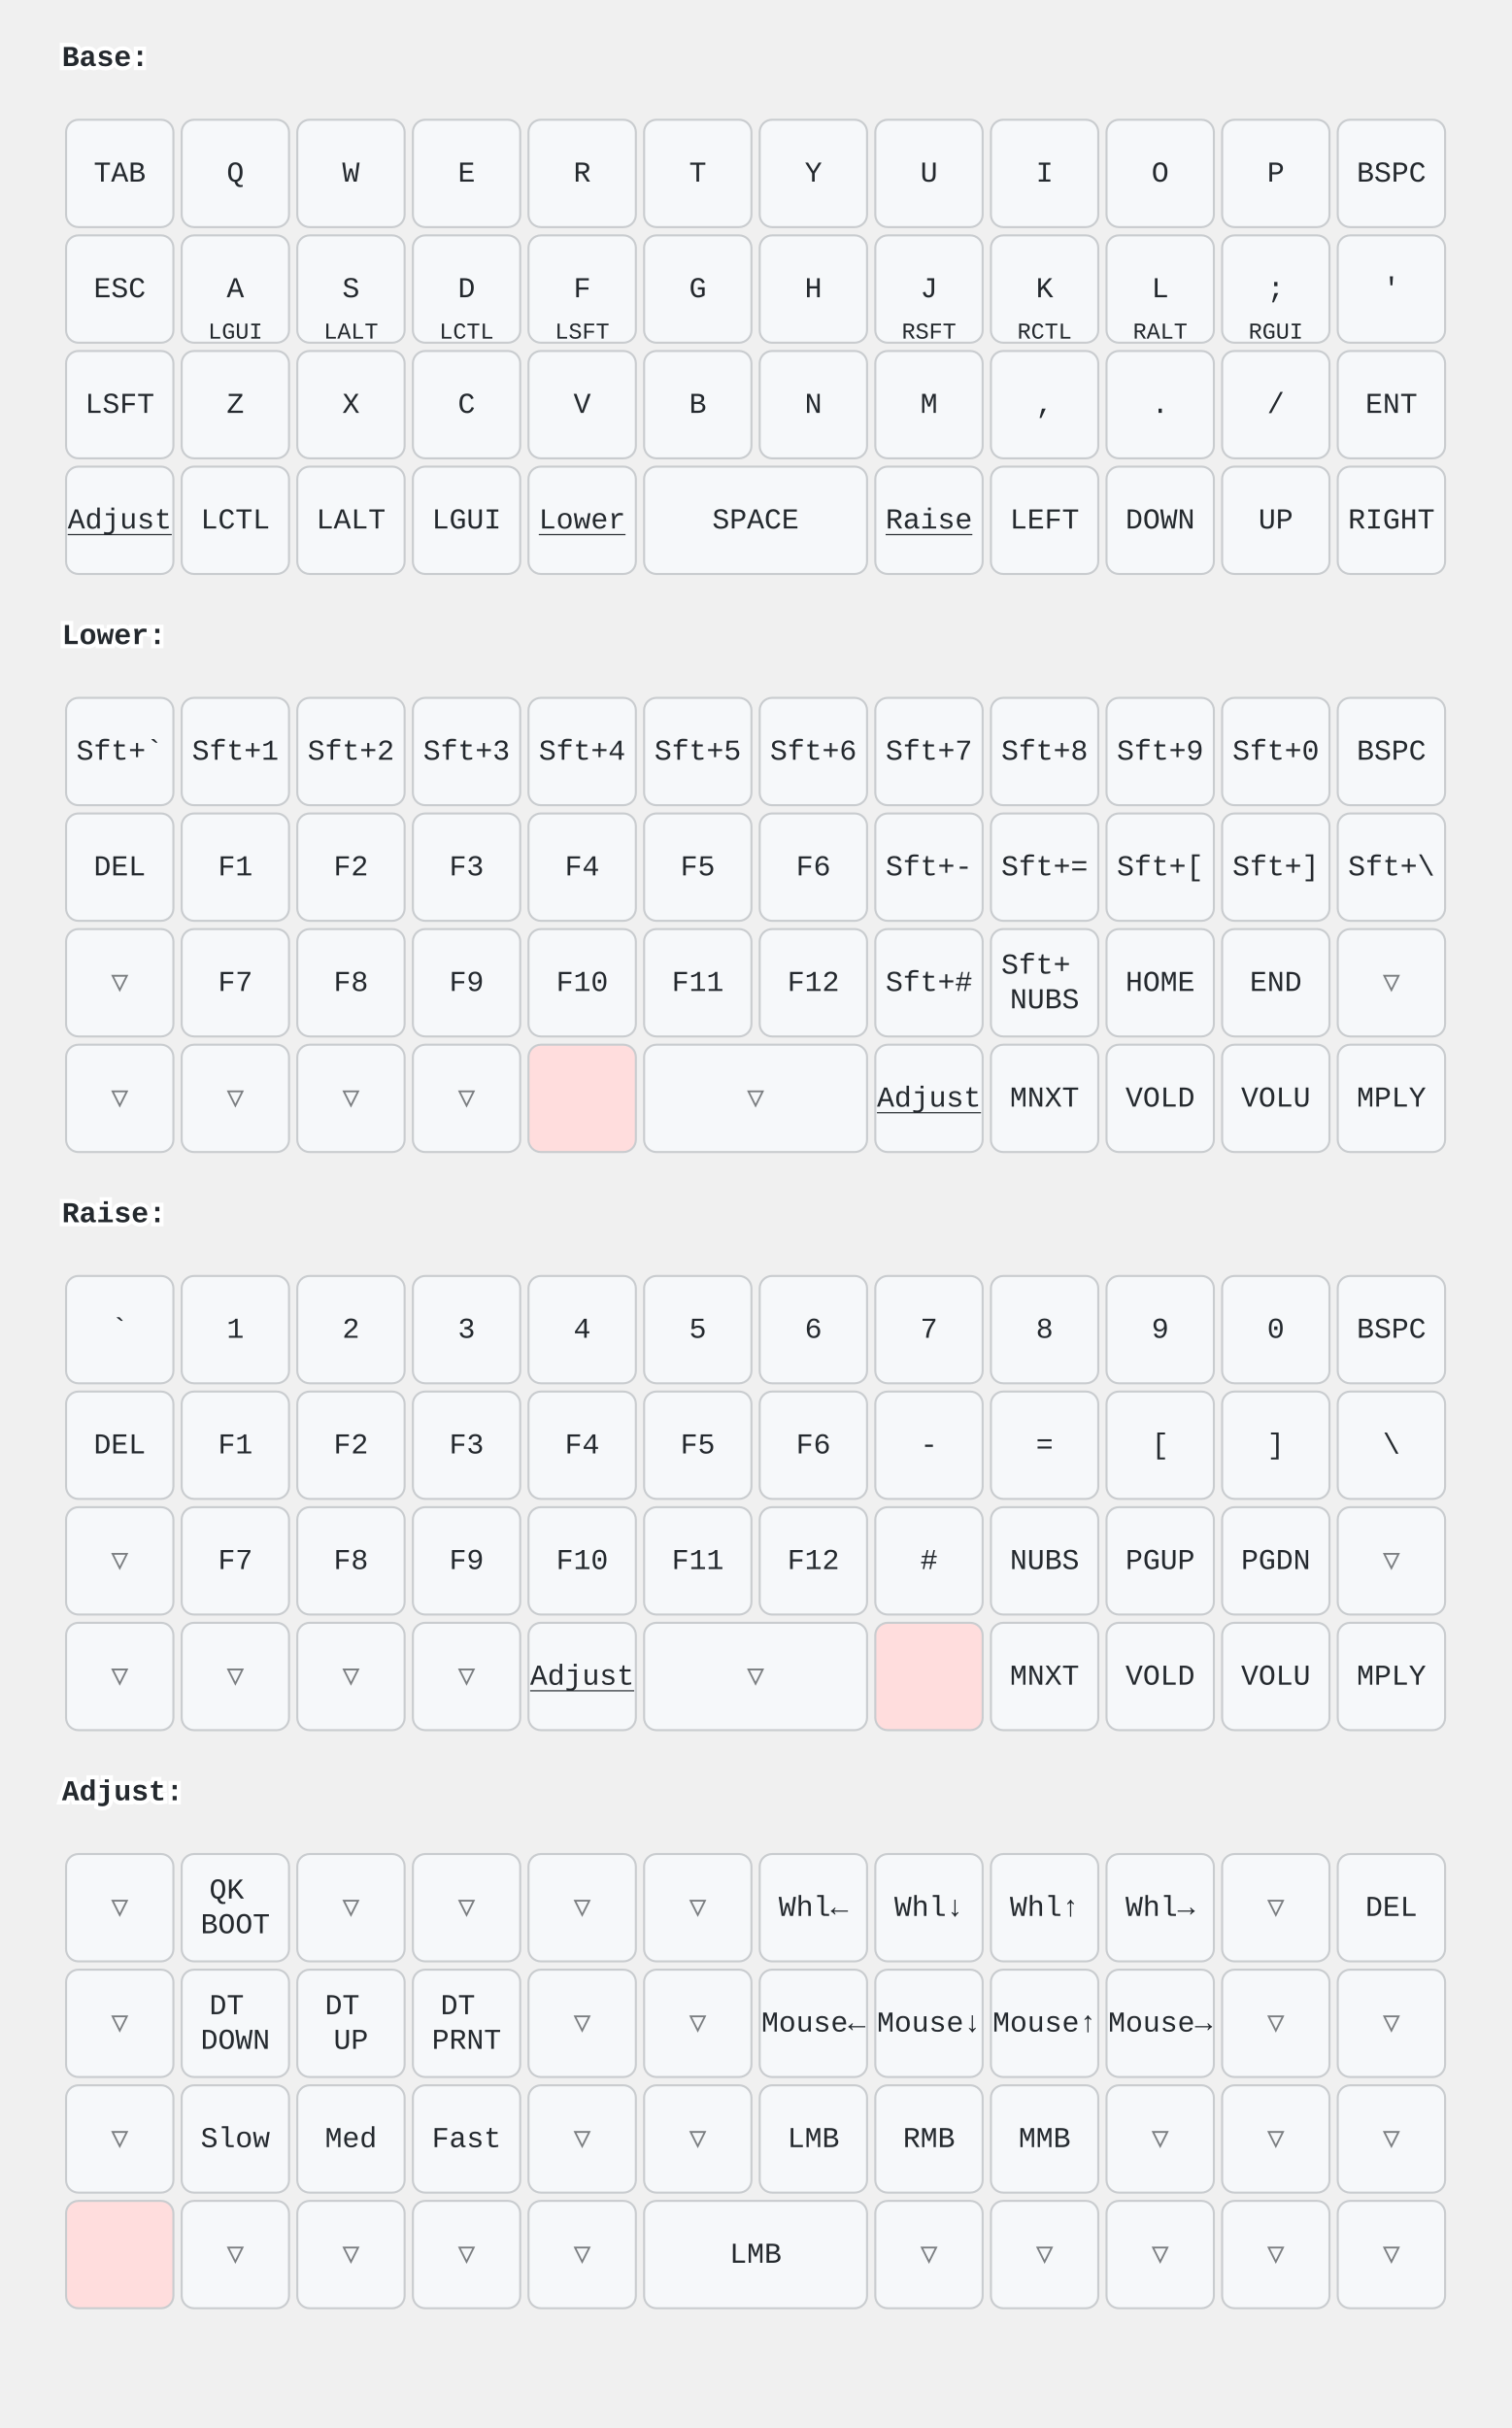
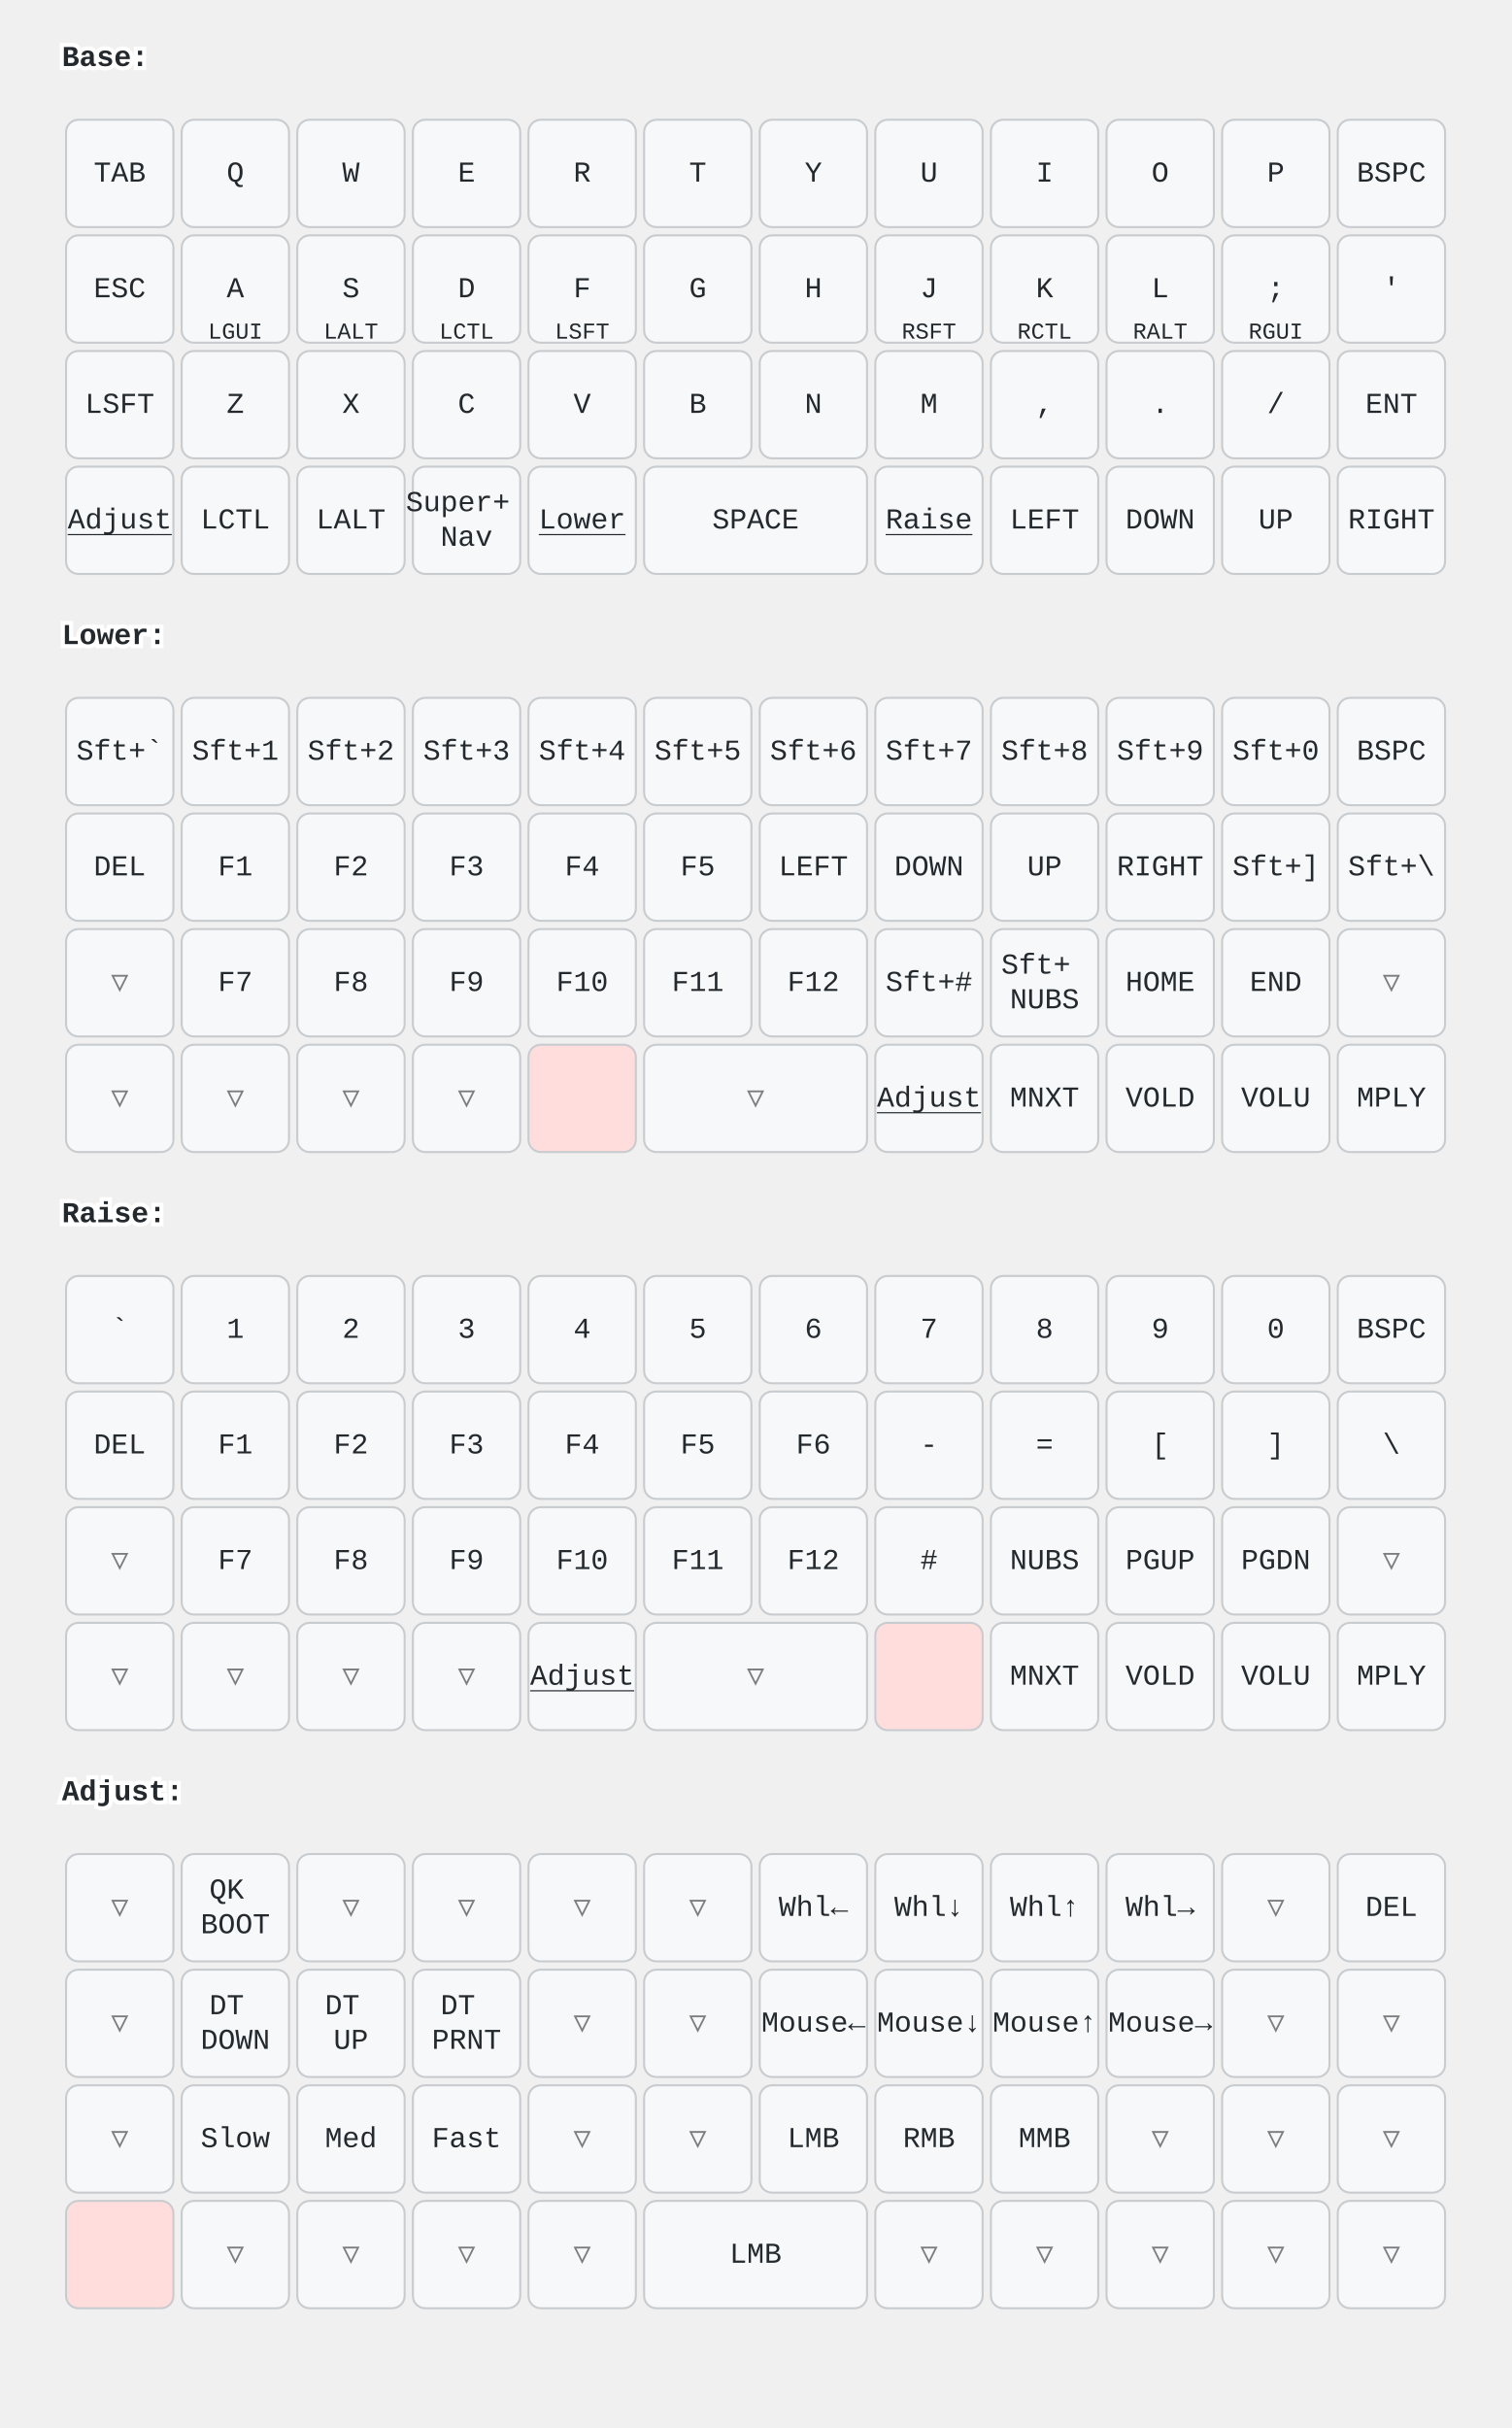
<svg xmlns="http://www.w3.org/2000/svg" width="732" height="1176" viewBox="0 0 732 1176" class="keymap">
  <style>/* inherit to force styles through use tags */
svg path {
    fill: inherit;
}

/* font and background color specifications */
svg.keymap {
    font-family: SFMono-Regular,Consolas,Liberation Mono,Menlo,monospace;
    font-size: 14px;
    font-kerning: normal;
    text-rendering: optimizeLegibility;
    fill: #24292e;
}

/* default key styling */
rect.key {
    fill: #f6f8fa;
}

rect.key, rect.combo {
    stroke: #c9cccf;
    stroke-width: 1;
}

/* default key side styling, only used is draw_key_sides is set */
rect.side {
    filter: brightness(90%);
}

/* color accent for combo boxes */
rect.combo, rect.combo-separate {
    fill: #cdf;
}

/* color accent for held keys */
rect.held, rect.combo.held {
    fill: #fdd;
}

/* color accent for ghost (optional) keys */
rect.ghost, rect.combo.ghost {
    stroke-dasharray: 4, 4;
    stroke-width: 2;
}

text {
    text-anchor: middle;
    dominant-baseline: middle;
}

/* styling for layer labels */
text.label {
    font-weight: bold;
    text-anchor: start;
    stroke: white;
    stroke-width: 4;
    paint-order: stroke;
}

/* styling for optional footer */
text.footer {
    text-anchor: end;
    dominant-baseline: auto;
    stroke: white;
    stroke-width: 4;
    paint-order: stroke;
}

/* styling for combo tap, and key non-tap label text */
text.combo, text.hold, text.shifted, text.left, text.right, text.tl, text.tr, text.bl, text.br {
    font-size: 11px;
}

text.hold, text.bl, text.br {
    text-anchor: middle;
    dominant-baseline: auto;
}

text.shifted, text.tl, text.tr {
    text-anchor: middle;
    dominant-baseline: hanging;
}

text.left, text.tl, text.bl {
    text-anchor: start;
}

text.right, text.tr, text.br {
    text-anchor: end;
}

text.layer-activator {
    text-decoration: underline;
}

/* styling for hold/shifted label text in combo box */
text.combo.hold, text.combo.shifted, text.combo.left, text.combo.right {
    font-size: 8px;
}

/* lighter symbol for transparent keys */
text.trans {
    fill: #7b7e81;
}

/* styling for combo dendrons */
path.combo {
    stroke-width: 1;
    stroke: gray;
    fill: none;
}

/* Start Tabler Icons Cleanup */
/* cannot use height/width with glyphs */
.icon-tabler &gt; path {
    fill: inherit;
    stroke: inherit;
    stroke-width: 2;
}
/* hide tabler's default box */
.icon-tabler &gt; path[stroke="none"][fill="none"] {
    visibility: hidden;
}
/* End Tabler Icons Cleanup */
</style>
  <g transform="translate(30, 0)" class="layer-Base">
    <text x="0" y="28" class="label" id="Base">Base:</text>
    <g transform="translate(0, 56)">
      <g transform="translate(28, 28)" class="key keypos-0">
        <rect rx="6" ry="6" x="-26" y="-26" width="52" height="52" class="key" />
        <text x="0" y="0" class="key tap">TAB</text>
      </g>
      <g transform="translate(84, 28)" class="key keypos-1">
        <rect rx="6" ry="6" x="-26" y="-26" width="52" height="52" class="key" />
        <text x="0" y="0" class="key tap">Q</text>
      </g>
      <g transform="translate(140, 28)" class="key keypos-2">
        <rect rx="6" ry="6" x="-26" y="-26" width="52" height="52" class="key" />
        <text x="0" y="0" class="key tap">W</text>
      </g>
      <g transform="translate(196, 28)" class="key keypos-3">
        <rect rx="6" ry="6" x="-26" y="-26" width="52" height="52" class="key" />
        <text x="0" y="0" class="key tap">E</text>
      </g>
      <g transform="translate(252, 28)" class="key keypos-4">
        <rect rx="6" ry="6" x="-26" y="-26" width="52" height="52" class="key" />
        <text x="0" y="0" class="key tap">R</text>
      </g>
      <g transform="translate(308, 28)" class="key keypos-5">
        <rect rx="6" ry="6" x="-26" y="-26" width="52" height="52" class="key" />
        <text x="0" y="0" class="key tap">T</text>
      </g>
      <g transform="translate(364, 28)" class="key keypos-6">
        <rect rx="6" ry="6" x="-26" y="-26" width="52" height="52" class="key" />
        <text x="0" y="0" class="key tap">Y</text>
      </g>
      <g transform="translate(420, 28)" class="key keypos-7">
        <rect rx="6" ry="6" x="-26" y="-26" width="52" height="52" class="key" />
        <text x="0" y="0" class="key tap">U</text>
      </g>
      <g transform="translate(476, 28)" class="key keypos-8">
        <rect rx="6" ry="6" x="-26" y="-26" width="52" height="52" class="key" />
        <text x="0" y="0" class="key tap">I</text>
      </g>
      <g transform="translate(532, 28)" class="key keypos-9">
        <rect rx="6" ry="6" x="-26" y="-26" width="52" height="52" class="key" />
        <text x="0" y="0" class="key tap">O</text>
      </g>
      <g transform="translate(588, 28)" class="key keypos-10">
        <rect rx="6" ry="6" x="-26" y="-26" width="52" height="52" class="key" />
        <text x="0" y="0" class="key tap">P</text>
      </g>
      <g transform="translate(644, 28)" class="key keypos-11">
        <rect rx="6" ry="6" x="-26" y="-26" width="52" height="52" class="key" />
        <text x="0" y="0" class="key tap">BSPC</text>
      </g>
      <g transform="translate(28, 84)" class="key keypos-12">
        <rect rx="6" ry="6" x="-26" y="-26" width="52" height="52" class="key" />
        <text x="0" y="0" class="key tap">ESC</text>
      </g>
      <g transform="translate(84, 84)" class="key keypos-13">
        <rect rx="6" ry="6" x="-26" y="-26" width="52" height="52" class="key" />
        <text x="0" y="0" class="key tap">A</text>
        <text x="0" y="24" class="key hold">LGUI</text>
      </g>
      <g transform="translate(140, 84)" class="key keypos-14">
        <rect rx="6" ry="6" x="-26" y="-26" width="52" height="52" class="key" />
        <text x="0" y="0" class="key tap">S</text>
        <text x="0" y="24" class="key hold">LALT</text>
      </g>
      <g transform="translate(196, 84)" class="key keypos-15">
        <rect rx="6" ry="6" x="-26" y="-26" width="52" height="52" class="key" />
        <text x="0" y="0" class="key tap">D</text>
        <text x="0" y="24" class="key hold">LCTL</text>
      </g>
      <g transform="translate(252, 84)" class="key keypos-16">
        <rect rx="6" ry="6" x="-26" y="-26" width="52" height="52" class="key" />
        <text x="0" y="0" class="key tap">F</text>
        <text x="0" y="24" class="key hold">LSFT</text>
      </g>
      <g transform="translate(308, 84)" class="key keypos-17">
        <rect rx="6" ry="6" x="-26" y="-26" width="52" height="52" class="key" />
        <text x="0" y="0" class="key tap">G</text>
      </g>
      <g transform="translate(364, 84)" class="key keypos-18">
        <rect rx="6" ry="6" x="-26" y="-26" width="52" height="52" class="key" />
        <text x="0" y="0" class="key tap">H</text>
      </g>
      <g transform="translate(420, 84)" class="key keypos-19">
        <rect rx="6" ry="6" x="-26" y="-26" width="52" height="52" class="key" />
        <text x="0" y="0" class="key tap">J</text>
        <text x="0" y="24" class="key hold">RSFT</text>
      </g>
      <g transform="translate(476, 84)" class="key keypos-20">
        <rect rx="6" ry="6" x="-26" y="-26" width="52" height="52" class="key" />
        <text x="0" y="0" class="key tap">K</text>
        <text x="0" y="24" class="key hold">RCTL</text>
      </g>
      <g transform="translate(532, 84)" class="key keypos-21">
        <rect rx="6" ry="6" x="-26" y="-26" width="52" height="52" class="key" />
        <text x="0" y="0" class="key tap">L</text>
        <text x="0" y="24" class="key hold">RALT</text>
      </g>
      <g transform="translate(588, 84)" class="key keypos-22">
        <rect rx="6" ry="6" x="-26" y="-26" width="52" height="52" class="key" />
        <text x="0" y="0" class="key tap">;</text>
        <text x="0" y="24" class="key hold">RGUI</text>
      </g>
      <g transform="translate(644, 84)" class="key keypos-23">
        <rect rx="6" ry="6" x="-26" y="-26" width="52" height="52" class="key" />
        <text x="0" y="0" class="key tap">'</text>
      </g>
      <g transform="translate(28, 140)" class="key keypos-24">
        <rect rx="6" ry="6" x="-26" y="-26" width="52" height="52" class="key" />
        <text x="0" y="0" class="key tap">LSFT</text>
      </g>
      <g transform="translate(84, 140)" class="key keypos-25">
        <rect rx="6" ry="6" x="-26" y="-26" width="52" height="52" class="key" />
        <text x="0" y="0" class="key tap">Z</text>
      </g>
      <g transform="translate(140, 140)" class="key keypos-26">
        <rect rx="6" ry="6" x="-26" y="-26" width="52" height="52" class="key" />
        <text x="0" y="0" class="key tap">X</text>
      </g>
      <g transform="translate(196, 140)" class="key keypos-27">
        <rect rx="6" ry="6" x="-26" y="-26" width="52" height="52" class="key" />
        <text x="0" y="0" class="key tap">C</text>
      </g>
      <g transform="translate(252, 140)" class="key keypos-28">
        <rect rx="6" ry="6" x="-26" y="-26" width="52" height="52" class="key" />
        <text x="0" y="0" class="key tap">V</text>
      </g>
      <g transform="translate(308, 140)" class="key keypos-29">
        <rect rx="6" ry="6" x="-26" y="-26" width="52" height="52" class="key" />
        <text x="0" y="0" class="key tap">B</text>
      </g>
      <g transform="translate(364, 140)" class="key keypos-30">
        <rect rx="6" ry="6" x="-26" y="-26" width="52" height="52" class="key" />
        <text x="0" y="0" class="key tap">N</text>
      </g>
      <g transform="translate(420, 140)" class="key keypos-31">
        <rect rx="6" ry="6" x="-26" y="-26" width="52" height="52" class="key" />
        <text x="0" y="0" class="key tap">M</text>
      </g>
      <g transform="translate(476, 140)" class="key keypos-32">
        <rect rx="6" ry="6" x="-26" y="-26" width="52" height="52" class="key" />
        <text x="0" y="0" class="key tap">,</text>
      </g>
      <g transform="translate(532, 140)" class="key keypos-33">
        <rect rx="6" ry="6" x="-26" y="-26" width="52" height="52" class="key" />
        <text x="0" y="0" class="key tap">.</text>
      </g>
      <g transform="translate(588, 140)" class="key keypos-34">
        <rect rx="6" ry="6" x="-26" y="-26" width="52" height="52" class="key" />
        <text x="0" y="0" class="key tap">/</text>
      </g>
      <g transform="translate(644, 140)" class="key keypos-35">
        <rect rx="6" ry="6" x="-26" y="-26" width="52" height="52" class="key" />
        <text x="0" y="0" class="key tap">ENT</text>
      </g>
      <g transform="translate(28, 196)" class="key keypos-36">
        <rect rx="6" ry="6" x="-26" y="-26" width="52" height="52" class="key" />
        <a href="#Adjust">
          <text x="0" y="0" class="key tap layer-activator">Adjust</text>
        </a>
      </g>
      <g transform="translate(84, 196)" class="key keypos-37">
        <rect rx="6" ry="6" x="-26" y="-26" width="52" height="52" class="key" />
        <text x="0" y="0" class="key tap">LCTL</text>
      </g>
      <g transform="translate(140, 196)" class="key keypos-38">
        <rect rx="6" ry="6" x="-26" y="-26" width="52" height="52" class="key" />
        <text x="0" y="0" class="key tap">LALT</text>
      </g>
      <g transform="translate(196, 196)" class="key keypos-39">
        <rect rx="6" ry="6" x="-26" y="-26" width="52" height="52" class="key" />
-         <text x="0" y="0" class="key tap">LGUI</text>
+         <text x="0" y="0" class="key tap">
+           <tspan x="0" dy="-0.6em">Super+</tspan>
+           <tspan x="0" dy="1.2em">Nav</tspan>
+         </text>
      </g>
      <g transform="translate(252, 196)" class="key keypos-40">
        <rect rx="6" ry="6" x="-26" y="-26" width="52" height="52" class="key" />
        <a href="#Lower">
          <text x="0" y="0" class="key tap layer-activator">Lower</text>
        </a>
      </g>
      <g transform="translate(336, 196)" class="key keypos-41">
        <rect rx="6" ry="6" x="-54" y="-26" width="108" height="52" class="key" />
        <text x="0" y="0" class="key tap">SPACE</text>
      </g>
      <g transform="translate(420, 196)" class="key keypos-42">
        <rect rx="6" ry="6" x="-26" y="-26" width="52" height="52" class="key" />
        <a href="#Raise">
          <text x="0" y="0" class="key tap layer-activator">Raise</text>
        </a>
      </g>
      <g transform="translate(476, 196)" class="key keypos-43">
        <rect rx="6" ry="6" x="-26" y="-26" width="52" height="52" class="key" />
        <text x="0" y="0" class="key tap">LEFT</text>
      </g>
      <g transform="translate(532, 196)" class="key keypos-44">
        <rect rx="6" ry="6" x="-26" y="-26" width="52" height="52" class="key" />
        <text x="0" y="0" class="key tap">DOWN</text>
      </g>
      <g transform="translate(588, 196)" class="key keypos-45">
        <rect rx="6" ry="6" x="-26" y="-26" width="52" height="52" class="key" />
        <text x="0" y="0" class="key tap">UP</text>
      </g>
      <g transform="translate(644, 196)" class="key keypos-46">
        <rect rx="6" ry="6" x="-26" y="-26" width="52" height="52" class="key" />
        <text x="0" y="0" class="key tap">RIGHT</text>
      </g>
    </g>
  </g>
  <g transform="translate(30, 280)" class="layer-Lower">
    <text x="0" y="28" class="label" id="Lower">Lower:</text>
    <g transform="translate(0, 56)">
      <g transform="translate(28, 28)" class="key keypos-0">
        <rect rx="6" ry="6" x="-26" y="-26" width="52" height="52" class="key" />
        <text x="0" y="0" class="key tap">Sft+`</text>
      </g>
      <g transform="translate(84, 28)" class="key keypos-1">
        <rect rx="6" ry="6" x="-26" y="-26" width="52" height="52" class="key" />
        <text x="0" y="0" class="key tap">Sft+1</text>
      </g>
      <g transform="translate(140, 28)" class="key keypos-2">
        <rect rx="6" ry="6" x="-26" y="-26" width="52" height="52" class="key" />
        <text x="0" y="0" class="key tap">Sft+2</text>
      </g>
      <g transform="translate(196, 28)" class="key keypos-3">
        <rect rx="6" ry="6" x="-26" y="-26" width="52" height="52" class="key" />
        <text x="0" y="0" class="key tap">Sft+3</text>
      </g>
      <g transform="translate(252, 28)" class="key keypos-4">
        <rect rx="6" ry="6" x="-26" y="-26" width="52" height="52" class="key" />
        <text x="0" y="0" class="key tap">Sft+4</text>
      </g>
      <g transform="translate(308, 28)" class="key keypos-5">
        <rect rx="6" ry="6" x="-26" y="-26" width="52" height="52" class="key" />
        <text x="0" y="0" class="key tap">Sft+5</text>
      </g>
      <g transform="translate(364, 28)" class="key keypos-6">
        <rect rx="6" ry="6" x="-26" y="-26" width="52" height="52" class="key" />
        <text x="0" y="0" class="key tap">Sft+6</text>
      </g>
      <g transform="translate(420, 28)" class="key keypos-7">
        <rect rx="6" ry="6" x="-26" y="-26" width="52" height="52" class="key" />
        <text x="0" y="0" class="key tap">Sft+7</text>
      </g>
      <g transform="translate(476, 28)" class="key keypos-8">
        <rect rx="6" ry="6" x="-26" y="-26" width="52" height="52" class="key" />
        <text x="0" y="0" class="key tap">Sft+8</text>
      </g>
      <g transform="translate(532, 28)" class="key keypos-9">
        <rect rx="6" ry="6" x="-26" y="-26" width="52" height="52" class="key" />
        <text x="0" y="0" class="key tap">Sft+9</text>
      </g>
      <g transform="translate(588, 28)" class="key keypos-10">
        <rect rx="6" ry="6" x="-26" y="-26" width="52" height="52" class="key" />
        <text x="0" y="0" class="key tap">Sft+0</text>
      </g>
      <g transform="translate(644, 28)" class="key keypos-11">
        <rect rx="6" ry="6" x="-26" y="-26" width="52" height="52" class="key" />
        <text x="0" y="0" class="key tap">BSPC</text>
      </g>
      <g transform="translate(28, 84)" class="key keypos-12">
        <rect rx="6" ry="6" x="-26" y="-26" width="52" height="52" class="key" />
        <text x="0" y="0" class="key tap">DEL</text>
      </g>
      <g transform="translate(84, 84)" class="key keypos-13">
        <rect rx="6" ry="6" x="-26" y="-26" width="52" height="52" class="key" />
        <text x="0" y="0" class="key tap">F1</text>
      </g>
      <g transform="translate(140, 84)" class="key keypos-14">
        <rect rx="6" ry="6" x="-26" y="-26" width="52" height="52" class="key" />
        <text x="0" y="0" class="key tap">F2</text>
      </g>
      <g transform="translate(196, 84)" class="key keypos-15">
        <rect rx="6" ry="6" x="-26" y="-26" width="52" height="52" class="key" />
        <text x="0" y="0" class="key tap">F3</text>
      </g>
      <g transform="translate(252, 84)" class="key keypos-16">
        <rect rx="6" ry="6" x="-26" y="-26" width="52" height="52" class="key" />
        <text x="0" y="0" class="key tap">F4</text>
      </g>
      <g transform="translate(308, 84)" class="key keypos-17">
        <rect rx="6" ry="6" x="-26" y="-26" width="52" height="52" class="key" />
        <text x="0" y="0" class="key tap">F5</text>
      </g>
      <g transform="translate(364, 84)" class="key keypos-18">
        <rect rx="6" ry="6" x="-26" y="-26" width="52" height="52" class="key" />
-         <text x="0" y="0" class="key tap">F6</text>
+         <text x="0" y="0" class="key tap">LEFT</text>
      </g>
      <g transform="translate(420, 84)" class="key keypos-19">
        <rect rx="6" ry="6" x="-26" y="-26" width="52" height="52" class="key" />
-         <text x="0" y="0" class="key tap">Sft+-</text>
+         <text x="0" y="0" class="key tap">DOWN</text>
      </g>
      <g transform="translate(476, 84)" class="key keypos-20">
        <rect rx="6" ry="6" x="-26" y="-26" width="52" height="52" class="key" />
-         <text x="0" y="0" class="key tap">Sft+=</text>
+         <text x="0" y="0" class="key tap">UP</text>
      </g>
      <g transform="translate(532, 84)" class="key keypos-21">
        <rect rx="6" ry="6" x="-26" y="-26" width="52" height="52" class="key" />
-         <text x="0" y="0" class="key tap">Sft+[</text>
+         <text x="0" y="0" class="key tap">RIGHT</text>
      </g>
      <g transform="translate(588, 84)" class="key keypos-22">
        <rect rx="6" ry="6" x="-26" y="-26" width="52" height="52" class="key" />
        <text x="0" y="0" class="key tap">Sft+]</text>
      </g>
      <g transform="translate(644, 84)" class="key keypos-23">
        <rect rx="6" ry="6" x="-26" y="-26" width="52" height="52" class="key" />
        <text x="0" y="0" class="key tap">Sft+\</text>
      </g>
      <g transform="translate(28, 140)" class="key trans keypos-24">
        <rect rx="6" ry="6" x="-26" y="-26" width="52" height="52" class="key trans" />
        <text x="0" y="0" class="key trans tap">▽</text>
      </g>
      <g transform="translate(84, 140)" class="key keypos-25">
        <rect rx="6" ry="6" x="-26" y="-26" width="52" height="52" class="key" />
        <text x="0" y="0" class="key tap">F7</text>
      </g>
      <g transform="translate(140, 140)" class="key keypos-26">
        <rect rx="6" ry="6" x="-26" y="-26" width="52" height="52" class="key" />
        <text x="0" y="0" class="key tap">F8</text>
      </g>
      <g transform="translate(196, 140)" class="key keypos-27">
        <rect rx="6" ry="6" x="-26" y="-26" width="52" height="52" class="key" />
        <text x="0" y="0" class="key tap">F9</text>
      </g>
      <g transform="translate(252, 140)" class="key keypos-28">
        <rect rx="6" ry="6" x="-26" y="-26" width="52" height="52" class="key" />
        <text x="0" y="0" class="key tap">F10</text>
      </g>
      <g transform="translate(308, 140)" class="key keypos-29">
        <rect rx="6" ry="6" x="-26" y="-26" width="52" height="52" class="key" />
        <text x="0" y="0" class="key tap">F11</text>
      </g>
      <g transform="translate(364, 140)" class="key keypos-30">
        <rect rx="6" ry="6" x="-26" y="-26" width="52" height="52" class="key" />
        <text x="0" y="0" class="key tap">F12</text>
      </g>
      <g transform="translate(420, 140)" class="key keypos-31">
        <rect rx="6" ry="6" x="-26" y="-26" width="52" height="52" class="key" />
        <text x="0" y="0" class="key tap">Sft+#</text>
      </g>
      <g transform="translate(476, 140)" class="key keypos-32">
        <rect rx="6" ry="6" x="-26" y="-26" width="52" height="52" class="key" />
        <text x="0" y="0" class="key tap">
          <tspan x="0" dy="-0.6em">Sft+</tspan>
          <tspan x="0" dy="1.2em">NUBS</tspan>
        </text>
      </g>
      <g transform="translate(532, 140)" class="key keypos-33">
        <rect rx="6" ry="6" x="-26" y="-26" width="52" height="52" class="key" />
        <text x="0" y="0" class="key tap">HOME</text>
      </g>
      <g transform="translate(588, 140)" class="key keypos-34">
        <rect rx="6" ry="6" x="-26" y="-26" width="52" height="52" class="key" />
        <text x="0" y="0" class="key tap">END</text>
      </g>
      <g transform="translate(644, 140)" class="key trans keypos-35">
        <rect rx="6" ry="6" x="-26" y="-26" width="52" height="52" class="key trans" />
        <text x="0" y="0" class="key trans tap">▽</text>
      </g>
      <g transform="translate(28, 196)" class="key trans keypos-36">
        <rect rx="6" ry="6" x="-26" y="-26" width="52" height="52" class="key trans" />
        <text x="0" y="0" class="key trans tap">▽</text>
      </g>
      <g transform="translate(84, 196)" class="key trans keypos-37">
        <rect rx="6" ry="6" x="-26" y="-26" width="52" height="52" class="key trans" />
        <text x="0" y="0" class="key trans tap">▽</text>
      </g>
      <g transform="translate(140, 196)" class="key trans keypos-38">
        <rect rx="6" ry="6" x="-26" y="-26" width="52" height="52" class="key trans" />
        <text x="0" y="0" class="key trans tap">▽</text>
      </g>
      <g transform="translate(196, 196)" class="key trans keypos-39">
        <rect rx="6" ry="6" x="-26" y="-26" width="52" height="52" class="key trans" />
        <text x="0" y="0" class="key trans tap">▽</text>
      </g>
      <g transform="translate(252, 196)" class="key held keypos-40">
        <rect rx="6" ry="6" x="-26" y="-26" width="52" height="52" class="key held" />
      </g>
      <g transform="translate(336, 196)" class="key trans keypos-41">
        <rect rx="6" ry="6" x="-54" y="-26" width="108" height="52" class="key trans" />
        <text x="0" y="0" class="key trans tap">▽</text>
      </g>
      <g transform="translate(420, 196)" class="key keypos-42">
        <rect rx="6" ry="6" x="-26" y="-26" width="52" height="52" class="key" />
        <a href="#Adjust">
          <text x="0" y="0" class="key tap layer-activator">Adjust</text>
        </a>
      </g>
      <g transform="translate(476, 196)" class="key keypos-43">
        <rect rx="6" ry="6" x="-26" y="-26" width="52" height="52" class="key" />
        <text x="0" y="0" class="key tap">MNXT</text>
      </g>
      <g transform="translate(532, 196)" class="key keypos-44">
        <rect rx="6" ry="6" x="-26" y="-26" width="52" height="52" class="key" />
        <text x="0" y="0" class="key tap">VOLD</text>
      </g>
      <g transform="translate(588, 196)" class="key keypos-45">
        <rect rx="6" ry="6" x="-26" y="-26" width="52" height="52" class="key" />
        <text x="0" y="0" class="key tap">VOLU</text>
      </g>
      <g transform="translate(644, 196)" class="key keypos-46">
        <rect rx="6" ry="6" x="-26" y="-26" width="52" height="52" class="key" />
        <text x="0" y="0" class="key tap">MPLY</text>
      </g>
    </g>
  </g>
  <g transform="translate(30, 560)" class="layer-Raise">
    <text x="0" y="28" class="label" id="Raise">Raise:</text>
    <g transform="translate(0, 56)">
      <g transform="translate(28, 28)" class="key keypos-0">
        <rect rx="6" ry="6" x="-26" y="-26" width="52" height="52" class="key" />
        <text x="0" y="0" class="key tap">`</text>
      </g>
      <g transform="translate(84, 28)" class="key keypos-1">
        <rect rx="6" ry="6" x="-26" y="-26" width="52" height="52" class="key" />
        <text x="0" y="0" class="key tap">1</text>
      </g>
      <g transform="translate(140, 28)" class="key keypos-2">
        <rect rx="6" ry="6" x="-26" y="-26" width="52" height="52" class="key" />
        <text x="0" y="0" class="key tap">2</text>
      </g>
      <g transform="translate(196, 28)" class="key keypos-3">
        <rect rx="6" ry="6" x="-26" y="-26" width="52" height="52" class="key" />
        <text x="0" y="0" class="key tap">3</text>
      </g>
      <g transform="translate(252, 28)" class="key keypos-4">
        <rect rx="6" ry="6" x="-26" y="-26" width="52" height="52" class="key" />
        <text x="0" y="0" class="key tap">4</text>
      </g>
      <g transform="translate(308, 28)" class="key keypos-5">
        <rect rx="6" ry="6" x="-26" y="-26" width="52" height="52" class="key" />
        <text x="0" y="0" class="key tap">5</text>
      </g>
      <g transform="translate(364, 28)" class="key keypos-6">
        <rect rx="6" ry="6" x="-26" y="-26" width="52" height="52" class="key" />
        <text x="0" y="0" class="key tap">6</text>
      </g>
      <g transform="translate(420, 28)" class="key keypos-7">
        <rect rx="6" ry="6" x="-26" y="-26" width="52" height="52" class="key" />
        <text x="0" y="0" class="key tap">7</text>
      </g>
      <g transform="translate(476, 28)" class="key keypos-8">
        <rect rx="6" ry="6" x="-26" y="-26" width="52" height="52" class="key" />
        <text x="0" y="0" class="key tap">8</text>
      </g>
      <g transform="translate(532, 28)" class="key keypos-9">
        <rect rx="6" ry="6" x="-26" y="-26" width="52" height="52" class="key" />
        <text x="0" y="0" class="key tap">9</text>
      </g>
      <g transform="translate(588, 28)" class="key keypos-10">
        <rect rx="6" ry="6" x="-26" y="-26" width="52" height="52" class="key" />
        <text x="0" y="0" class="key tap">0</text>
      </g>
      <g transform="translate(644, 28)" class="key keypos-11">
        <rect rx="6" ry="6" x="-26" y="-26" width="52" height="52" class="key" />
        <text x="0" y="0" class="key tap">BSPC</text>
      </g>
      <g transform="translate(28, 84)" class="key keypos-12">
        <rect rx="6" ry="6" x="-26" y="-26" width="52" height="52" class="key" />
        <text x="0" y="0" class="key tap">DEL</text>
      </g>
      <g transform="translate(84, 84)" class="key keypos-13">
        <rect rx="6" ry="6" x="-26" y="-26" width="52" height="52" class="key" />
        <text x="0" y="0" class="key tap">F1</text>
      </g>
      <g transform="translate(140, 84)" class="key keypos-14">
        <rect rx="6" ry="6" x="-26" y="-26" width="52" height="52" class="key" />
        <text x="0" y="0" class="key tap">F2</text>
      </g>
      <g transform="translate(196, 84)" class="key keypos-15">
        <rect rx="6" ry="6" x="-26" y="-26" width="52" height="52" class="key" />
        <text x="0" y="0" class="key tap">F3</text>
      </g>
      <g transform="translate(252, 84)" class="key keypos-16">
        <rect rx="6" ry="6" x="-26" y="-26" width="52" height="52" class="key" />
        <text x="0" y="0" class="key tap">F4</text>
      </g>
      <g transform="translate(308, 84)" class="key keypos-17">
        <rect rx="6" ry="6" x="-26" y="-26" width="52" height="52" class="key" />
        <text x="0" y="0" class="key tap">F5</text>
      </g>
      <g transform="translate(364, 84)" class="key keypos-18">
        <rect rx="6" ry="6" x="-26" y="-26" width="52" height="52" class="key" />
        <text x="0" y="0" class="key tap">F6</text>
      </g>
      <g transform="translate(420, 84)" class="key keypos-19">
        <rect rx="6" ry="6" x="-26" y="-26" width="52" height="52" class="key" />
        <text x="0" y="0" class="key tap">-</text>
      </g>
      <g transform="translate(476, 84)" class="key keypos-20">
        <rect rx="6" ry="6" x="-26" y="-26" width="52" height="52" class="key" />
        <text x="0" y="0" class="key tap">=</text>
      </g>
      <g transform="translate(532, 84)" class="key keypos-21">
        <rect rx="6" ry="6" x="-26" y="-26" width="52" height="52" class="key" />
        <text x="0" y="0" class="key tap">[</text>
      </g>
      <g transform="translate(588, 84)" class="key keypos-22">
        <rect rx="6" ry="6" x="-26" y="-26" width="52" height="52" class="key" />
        <text x="0" y="0" class="key tap">]</text>
      </g>
      <g transform="translate(644, 84)" class="key keypos-23">
        <rect rx="6" ry="6" x="-26" y="-26" width="52" height="52" class="key" />
        <text x="0" y="0" class="key tap">\</text>
      </g>
      <g transform="translate(28, 140)" class="key trans keypos-24">
        <rect rx="6" ry="6" x="-26" y="-26" width="52" height="52" class="key trans" />
        <text x="0" y="0" class="key trans tap">▽</text>
      </g>
      <g transform="translate(84, 140)" class="key keypos-25">
        <rect rx="6" ry="6" x="-26" y="-26" width="52" height="52" class="key" />
        <text x="0" y="0" class="key tap">F7</text>
      </g>
      <g transform="translate(140, 140)" class="key keypos-26">
        <rect rx="6" ry="6" x="-26" y="-26" width="52" height="52" class="key" />
        <text x="0" y="0" class="key tap">F8</text>
      </g>
      <g transform="translate(196, 140)" class="key keypos-27">
        <rect rx="6" ry="6" x="-26" y="-26" width="52" height="52" class="key" />
        <text x="0" y="0" class="key tap">F9</text>
      </g>
      <g transform="translate(252, 140)" class="key keypos-28">
        <rect rx="6" ry="6" x="-26" y="-26" width="52" height="52" class="key" />
        <text x="0" y="0" class="key tap">F10</text>
      </g>
      <g transform="translate(308, 140)" class="key keypos-29">
        <rect rx="6" ry="6" x="-26" y="-26" width="52" height="52" class="key" />
        <text x="0" y="0" class="key tap">F11</text>
      </g>
      <g transform="translate(364, 140)" class="key keypos-30">
        <rect rx="6" ry="6" x="-26" y="-26" width="52" height="52" class="key" />
        <text x="0" y="0" class="key tap">F12</text>
      </g>
      <g transform="translate(420, 140)" class="key keypos-31">
        <rect rx="6" ry="6" x="-26" y="-26" width="52" height="52" class="key" />
        <text x="0" y="0" class="key tap">#</text>
      </g>
      <g transform="translate(476, 140)" class="key keypos-32">
        <rect rx="6" ry="6" x="-26" y="-26" width="52" height="52" class="key" />
        <text x="0" y="0" class="key tap">NUBS</text>
      </g>
      <g transform="translate(532, 140)" class="key keypos-33">
        <rect rx="6" ry="6" x="-26" y="-26" width="52" height="52" class="key" />
        <text x="0" y="0" class="key tap">PGUP</text>
      </g>
      <g transform="translate(588, 140)" class="key keypos-34">
        <rect rx="6" ry="6" x="-26" y="-26" width="52" height="52" class="key" />
        <text x="0" y="0" class="key tap">PGDN</text>
      </g>
      <g transform="translate(644, 140)" class="key trans keypos-35">
        <rect rx="6" ry="6" x="-26" y="-26" width="52" height="52" class="key trans" />
        <text x="0" y="0" class="key trans tap">▽</text>
      </g>
      <g transform="translate(28, 196)" class="key trans keypos-36">
        <rect rx="6" ry="6" x="-26" y="-26" width="52" height="52" class="key trans" />
        <text x="0" y="0" class="key trans tap">▽</text>
      </g>
      <g transform="translate(84, 196)" class="key trans keypos-37">
        <rect rx="6" ry="6" x="-26" y="-26" width="52" height="52" class="key trans" />
        <text x="0" y="0" class="key trans tap">▽</text>
      </g>
      <g transform="translate(140, 196)" class="key trans keypos-38">
        <rect rx="6" ry="6" x="-26" y="-26" width="52" height="52" class="key trans" />
        <text x="0" y="0" class="key trans tap">▽</text>
      </g>
      <g transform="translate(196, 196)" class="key trans keypos-39">
        <rect rx="6" ry="6" x="-26" y="-26" width="52" height="52" class="key trans" />
        <text x="0" y="0" class="key trans tap">▽</text>
      </g>
      <g transform="translate(252, 196)" class="key keypos-40">
        <rect rx="6" ry="6" x="-26" y="-26" width="52" height="52" class="key" />
        <a href="#Adjust">
          <text x="0" y="0" class="key tap layer-activator">Adjust</text>
        </a>
      </g>
      <g transform="translate(336, 196)" class="key trans keypos-41">
        <rect rx="6" ry="6" x="-54" y="-26" width="108" height="52" class="key trans" />
        <text x="0" y="0" class="key trans tap">▽</text>
      </g>
      <g transform="translate(420, 196)" class="key held keypos-42">
        <rect rx="6" ry="6" x="-26" y="-26" width="52" height="52" class="key held" />
      </g>
      <g transform="translate(476, 196)" class="key keypos-43">
        <rect rx="6" ry="6" x="-26" y="-26" width="52" height="52" class="key" />
        <text x="0" y="0" class="key tap">MNXT</text>
      </g>
      <g transform="translate(532, 196)" class="key keypos-44">
        <rect rx="6" ry="6" x="-26" y="-26" width="52" height="52" class="key" />
        <text x="0" y="0" class="key tap">VOLD</text>
      </g>
      <g transform="translate(588, 196)" class="key keypos-45">
        <rect rx="6" ry="6" x="-26" y="-26" width="52" height="52" class="key" />
        <text x="0" y="0" class="key tap">VOLU</text>
      </g>
      <g transform="translate(644, 196)" class="key keypos-46">
        <rect rx="6" ry="6" x="-26" y="-26" width="52" height="52" class="key" />
        <text x="0" y="0" class="key tap">MPLY</text>
      </g>
    </g>
  </g>
  <g transform="translate(30, 840)" class="layer-Adjust">
    <text x="0" y="28" class="label" id="Adjust">Adjust:</text>
    <g transform="translate(0, 56)">
      <g transform="translate(28, 28)" class="key trans keypos-0">
        <rect rx="6" ry="6" x="-26" y="-26" width="52" height="52" class="key trans" />
        <text x="0" y="0" class="key trans tap">▽</text>
      </g>
      <g transform="translate(84, 28)" class="key keypos-1">
        <rect rx="6" ry="6" x="-26" y="-26" width="52" height="52" class="key" />
        <text x="0" y="0" class="key tap">
          <tspan x="0" dy="-0.6em">QK</tspan>
          <tspan x="0" dy="1.2em">BOOT</tspan>
        </text>
      </g>
      <g transform="translate(140, 28)" class="key trans keypos-2">
        <rect rx="6" ry="6" x="-26" y="-26" width="52" height="52" class="key trans" />
        <text x="0" y="0" class="key trans tap">▽</text>
      </g>
      <g transform="translate(196, 28)" class="key trans keypos-3">
        <rect rx="6" ry="6" x="-26" y="-26" width="52" height="52" class="key trans" />
        <text x="0" y="0" class="key trans tap">▽</text>
      </g>
      <g transform="translate(252, 28)" class="key trans keypos-4">
        <rect rx="6" ry="6" x="-26" y="-26" width="52" height="52" class="key trans" />
        <text x="0" y="0" class="key trans tap">▽</text>
      </g>
      <g transform="translate(308, 28)" class="key trans keypos-5">
        <rect rx="6" ry="6" x="-26" y="-26" width="52" height="52" class="key trans" />
        <text x="0" y="0" class="key trans tap">▽</text>
      </g>
      <g transform="translate(364, 28)" class="key keypos-6">
        <rect rx="6" ry="6" x="-26" y="-26" width="52" height="52" class="key" />
        <text x="0" y="0" class="key tap">Whl←</text>
      </g>
      <g transform="translate(420, 28)" class="key keypos-7">
        <rect rx="6" ry="6" x="-26" y="-26" width="52" height="52" class="key" />
        <text x="0" y="0" class="key tap">Whl↓</text>
      </g>
      <g transform="translate(476, 28)" class="key keypos-8">
        <rect rx="6" ry="6" x="-26" y="-26" width="52" height="52" class="key" />
        <text x="0" y="0" class="key tap">Whl↑</text>
      </g>
      <g transform="translate(532, 28)" class="key keypos-9">
        <rect rx="6" ry="6" x="-26" y="-26" width="52" height="52" class="key" />
        <text x="0" y="0" class="key tap">Whl→</text>
      </g>
      <g transform="translate(588, 28)" class="key trans keypos-10">
        <rect rx="6" ry="6" x="-26" y="-26" width="52" height="52" class="key trans" />
        <text x="0" y="0" class="key trans tap">▽</text>
      </g>
      <g transform="translate(644, 28)" class="key keypos-11">
        <rect rx="6" ry="6" x="-26" y="-26" width="52" height="52" class="key" />
        <text x="0" y="0" class="key tap">DEL</text>
      </g>
      <g transform="translate(28, 84)" class="key trans keypos-12">
        <rect rx="6" ry="6" x="-26" y="-26" width="52" height="52" class="key trans" />
        <text x="0" y="0" class="key trans tap">▽</text>
      </g>
      <g transform="translate(84, 84)" class="key keypos-13">
        <rect rx="6" ry="6" x="-26" y="-26" width="52" height="52" class="key" />
        <text x="0" y="0" class="key tap">
          <tspan x="0" dy="-0.6em">DT</tspan>
          <tspan x="0" dy="1.2em">DOWN</tspan>
        </text>
      </g>
      <g transform="translate(140, 84)" class="key keypos-14">
        <rect rx="6" ry="6" x="-26" y="-26" width="52" height="52" class="key" />
        <text x="0" y="0" class="key tap">
          <tspan x="0" dy="-0.6em">DT</tspan>
          <tspan x="0" dy="1.2em">UP</tspan>
        </text>
      </g>
      <g transform="translate(196, 84)" class="key keypos-15">
        <rect rx="6" ry="6" x="-26" y="-26" width="52" height="52" class="key" />
        <text x="0" y="0" class="key tap">
          <tspan x="0" dy="-0.6em">DT</tspan>
          <tspan x="0" dy="1.2em">PRNT</tspan>
        </text>
      </g>
      <g transform="translate(252, 84)" class="key trans keypos-16">
        <rect rx="6" ry="6" x="-26" y="-26" width="52" height="52" class="key trans" />
        <text x="0" y="0" class="key trans tap">▽</text>
      </g>
      <g transform="translate(308, 84)" class="key trans keypos-17">
        <rect rx="6" ry="6" x="-26" y="-26" width="52" height="52" class="key trans" />
        <text x="0" y="0" class="key trans tap">▽</text>
      </g>
      <g transform="translate(364, 84)" class="key keypos-18">
        <rect rx="6" ry="6" x="-26" y="-26" width="52" height="52" class="key" />
        <text x="0" y="0" class="key tap">Mouse←</text>
      </g>
      <g transform="translate(420, 84)" class="key keypos-19">
        <rect rx="6" ry="6" x="-26" y="-26" width="52" height="52" class="key" />
        <text x="0" y="0" class="key tap">Mouse↓</text>
      </g>
      <g transform="translate(476, 84)" class="key keypos-20">
        <rect rx="6" ry="6" x="-26" y="-26" width="52" height="52" class="key" />
        <text x="0" y="0" class="key tap">Mouse↑</text>
      </g>
      <g transform="translate(532, 84)" class="key keypos-21">
        <rect rx="6" ry="6" x="-26" y="-26" width="52" height="52" class="key" />
        <text x="0" y="0" class="key tap">Mouse→</text>
      </g>
      <g transform="translate(588, 84)" class="key trans keypos-22">
        <rect rx="6" ry="6" x="-26" y="-26" width="52" height="52" class="key trans" />
        <text x="0" y="0" class="key trans tap">▽</text>
      </g>
      <g transform="translate(644, 84)" class="key trans keypos-23">
        <rect rx="6" ry="6" x="-26" y="-26" width="52" height="52" class="key trans" />
        <text x="0" y="0" class="key trans tap">▽</text>
      </g>
      <g transform="translate(28, 140)" class="key trans keypos-24">
        <rect rx="6" ry="6" x="-26" y="-26" width="52" height="52" class="key trans" />
        <text x="0" y="0" class="key trans tap">▽</text>
      </g>
      <g transform="translate(84, 140)" class="key keypos-25">
        <rect rx="6" ry="6" x="-26" y="-26" width="52" height="52" class="key" />
        <text x="0" y="0" class="key tap">Slow</text>
      </g>
      <g transform="translate(140, 140)" class="key keypos-26">
        <rect rx="6" ry="6" x="-26" y="-26" width="52" height="52" class="key" />
        <text x="0" y="0" class="key tap">Med</text>
      </g>
      <g transform="translate(196, 140)" class="key keypos-27">
        <rect rx="6" ry="6" x="-26" y="-26" width="52" height="52" class="key" />
        <text x="0" y="0" class="key tap">Fast</text>
      </g>
      <g transform="translate(252, 140)" class="key trans keypos-28">
        <rect rx="6" ry="6" x="-26" y="-26" width="52" height="52" class="key trans" />
        <text x="0" y="0" class="key trans tap">▽</text>
      </g>
      <g transform="translate(308, 140)" class="key trans keypos-29">
        <rect rx="6" ry="6" x="-26" y="-26" width="52" height="52" class="key trans" />
        <text x="0" y="0" class="key trans tap">▽</text>
      </g>
      <g transform="translate(364, 140)" class="key keypos-30">
        <rect rx="6" ry="6" x="-26" y="-26" width="52" height="52" class="key" />
        <text x="0" y="0" class="key tap">LMB</text>
      </g>
      <g transform="translate(420, 140)" class="key keypos-31">
        <rect rx="6" ry="6" x="-26" y="-26" width="52" height="52" class="key" />
        <text x="0" y="0" class="key tap">RMB</text>
      </g>
      <g transform="translate(476, 140)" class="key keypos-32">
        <rect rx="6" ry="6" x="-26" y="-26" width="52" height="52" class="key" />
        <text x="0" y="0" class="key tap">MMB</text>
      </g>
      <g transform="translate(532, 140)" class="key trans keypos-33">
        <rect rx="6" ry="6" x="-26" y="-26" width="52" height="52" class="key trans" />
        <text x="0" y="0" class="key trans tap">▽</text>
      </g>
      <g transform="translate(588, 140)" class="key trans keypos-34">
        <rect rx="6" ry="6" x="-26" y="-26" width="52" height="52" class="key trans" />
        <text x="0" y="0" class="key trans tap">▽</text>
      </g>
      <g transform="translate(644, 140)" class="key trans keypos-35">
        <rect rx="6" ry="6" x="-26" y="-26" width="52" height="52" class="key trans" />
        <text x="0" y="0" class="key trans tap">▽</text>
      </g>
      <g transform="translate(28, 196)" class="key held keypos-36">
        <rect rx="6" ry="6" x="-26" y="-26" width="52" height="52" class="key held" />
      </g>
      <g transform="translate(84, 196)" class="key trans keypos-37">
        <rect rx="6" ry="6" x="-26" y="-26" width="52" height="52" class="key trans" />
        <text x="0" y="0" class="key trans tap">▽</text>
      </g>
      <g transform="translate(140, 196)" class="key trans keypos-38">
        <rect rx="6" ry="6" x="-26" y="-26" width="52" height="52" class="key trans" />
        <text x="0" y="0" class="key trans tap">▽</text>
      </g>
      <g transform="translate(196, 196)" class="key trans keypos-39">
        <rect rx="6" ry="6" x="-26" y="-26" width="52" height="52" class="key trans" />
        <text x="0" y="0" class="key trans tap">▽</text>
      </g>
      <g transform="translate(252, 196)" class="key trans keypos-40">
        <rect rx="6" ry="6" x="-26" y="-26" width="52" height="52" class="key trans" />
        <text x="0" y="0" class="key trans tap">▽</text>
      </g>
      <g transform="translate(336, 196)" class="key keypos-41">
        <rect rx="6" ry="6" x="-54" y="-26" width="108" height="52" class="key" />
        <text x="0" y="0" class="key tap">LMB</text>
      </g>
      <g transform="translate(420, 196)" class="key trans keypos-42">
        <rect rx="6" ry="6" x="-26" y="-26" width="52" height="52" class="key trans" />
        <text x="0" y="0" class="key trans tap">▽</text>
      </g>
      <g transform="translate(476, 196)" class="key trans keypos-43">
        <rect rx="6" ry="6" x="-26" y="-26" width="52" height="52" class="key trans" />
        <text x="0" y="0" class="key trans tap">▽</text>
      </g>
      <g transform="translate(532, 196)" class="key trans keypos-44">
        <rect rx="6" ry="6" x="-26" y="-26" width="52" height="52" class="key trans" />
        <text x="0" y="0" class="key trans tap">▽</text>
      </g>
      <g transform="translate(588, 196)" class="key trans keypos-45">
        <rect rx="6" ry="6" x="-26" y="-26" width="52" height="52" class="key trans" />
        <text x="0" y="0" class="key trans tap">▽</text>
      </g>
      <g transform="translate(644, 196)" class="key trans keypos-46">
        <rect rx="6" ry="6" x="-26" y="-26" width="52" height="52" class="key trans" />
        <text x="0" y="0" class="key trans tap">▽</text>
      </g>
    </g>
  </g>
</svg>
